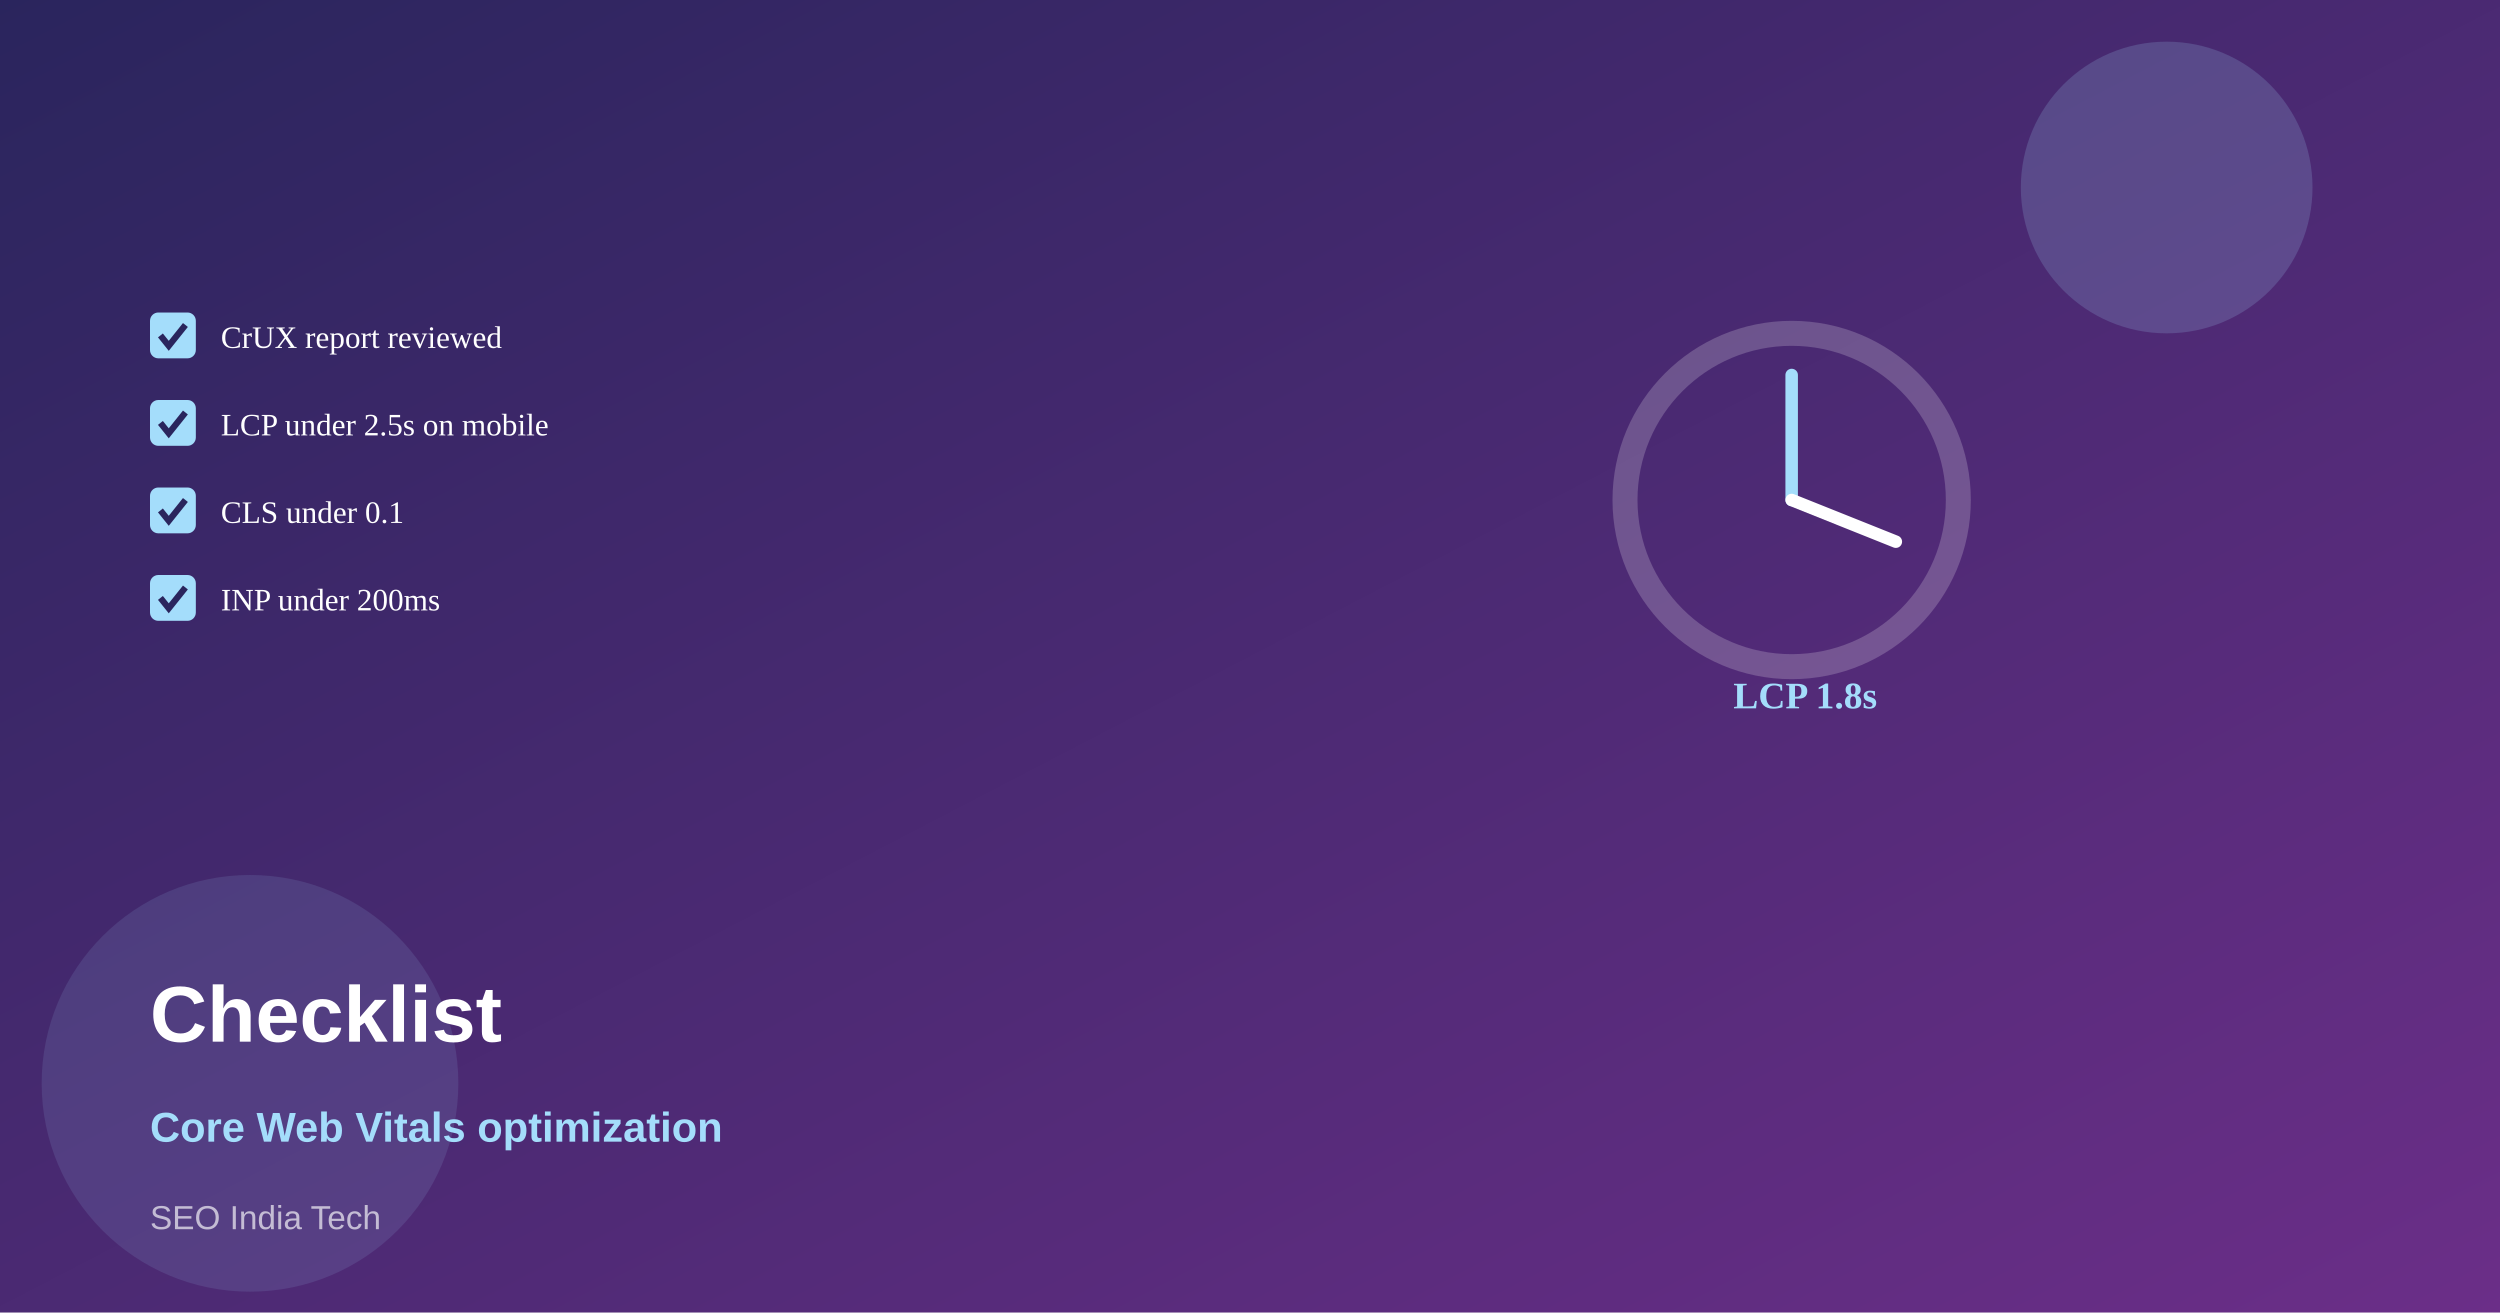
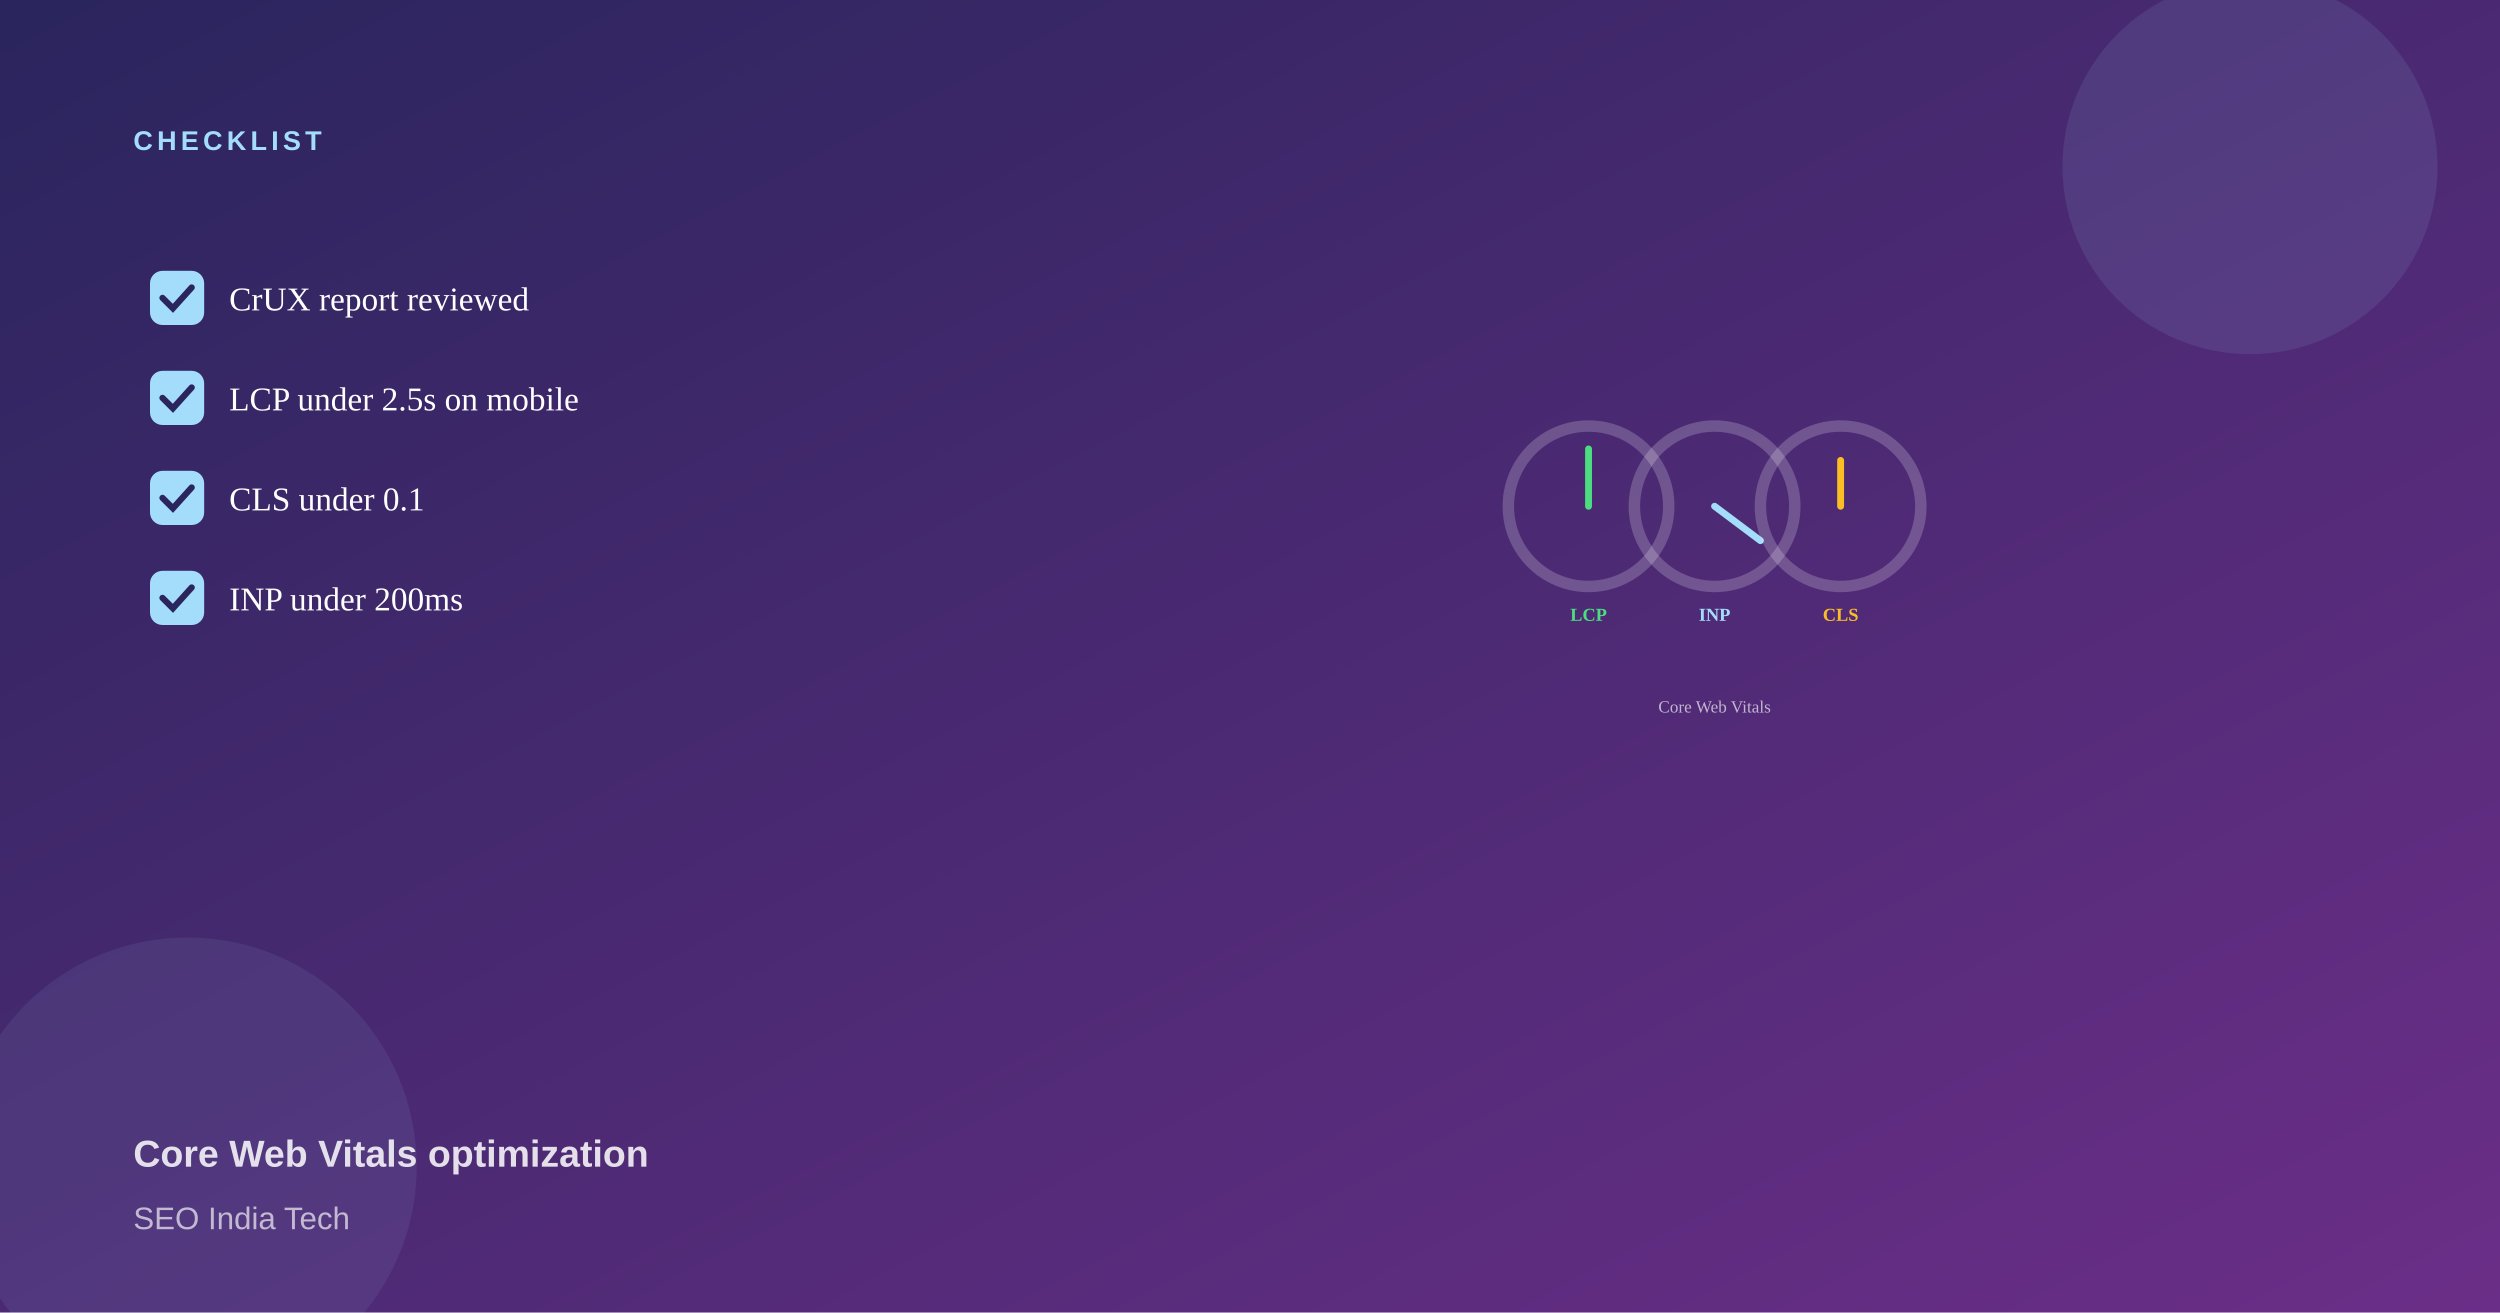
<svg xmlns="http://www.w3.org/2000/svg" width="1200" height="630" viewBox="0 0 1200 630" role="img" aria-label="Checklist">
  <defs>
    <linearGradient id="bg-checklist-core-web-vitals-optimization-guide" x1="0%" y1="0%" x2="100%" y2="100%">
      <stop offset="0%" stop-color="#2A255D" />
      <stop offset="100%" stop-color="#6B2E88" />
    </linearGradient>
-     <filter id="shadow-checklist-core-web-vitals-optimization-guide" x="-20%" y="-20%" width="140%" height="140%">
-       <feDropShadow dx="0" dy="8" stdDeviation="12" flood-color="#000" flood-opacity="0.25" />
+     <filter id="shadow-checklist-core-web-vitals-optimization-guide">
+       <feDropShadow dx="0" dy="6" stdDeviation="10" flood-color="#000" flood-opacity="0.22" />
    </filter>
  </defs>
  <rect width="1200" height="630" fill="url(#bg-checklist-core-web-vitals-optimization-guide)" />
-   <circle cx="1040" cy="90" r="70" fill="#A4DDFB" opacity="0.18" />
-   <circle cx="120" cy="520" r="100" fill="#A4DDFB" opacity="0.12" />
-   <g transform="translate(72,150)">
-     <rect width="22" height="22" rx="4" fill="#A4DDFB" />
-     <path d="M5 11 L9 16 L17 6" fill="none" stroke="#2A255D" stroke-width="3" />
-     <text x="34" y="17" fill="#ffffff" font-size="15">CrUX report reviewed</text>
+   <circle cx="1080" cy="80" r="90" fill="#A4DDFB" opacity="0.1" />
+   <circle cx="90" cy="560" r="110" fill="#A4DDFB" opacity="0.08" />
+   <g transform="translate(72,130)">
+     <rect width="26" height="26" rx="6" fill="#A4DDFB" />
+     <path d="M6 13 L11 18 L20 8" fill="none" stroke="#2A255D" stroke-width="3" stroke-linecap="round" />
+     <text x="38" y="19" fill="#ffffff" font-size="16">CrUX report reviewed</text>
  </g>
-   <g transform="translate(72,192)">
-     <rect width="22" height="22" rx="4" fill="#A4DDFB" />
-     <path d="M5 11 L9 16 L17 6" fill="none" stroke="#2A255D" stroke-width="3" />
-     <text x="34" y="17" fill="#ffffff" font-size="15">LCP under 2.5s on mobile</text>
+   <g transform="translate(72,178)">
+     <rect width="26" height="26" rx="6" fill="#A4DDFB" />
+     <path d="M6 13 L11 18 L20 8" fill="none" stroke="#2A255D" stroke-width="3" stroke-linecap="round" />
+     <text x="38" y="19" fill="#ffffff" font-size="16">LCP under 2.5s on mobile</text>
  </g>
-   <g transform="translate(72,234)">
-     <rect width="22" height="22" rx="4" fill="#A4DDFB" />
-     <path d="M5 11 L9 16 L17 6" fill="none" stroke="#2A255D" stroke-width="3" />
-     <text x="34" y="17" fill="#ffffff" font-size="15">CLS under 0.1</text>
+   <g transform="translate(72,226)">
+     <rect width="26" height="26" rx="6" fill="#A4DDFB" />
+     <path d="M6 13 L11 18 L20 8" fill="none" stroke="#2A255D" stroke-width="3" stroke-linecap="round" />
+     <text x="38" y="19" fill="#ffffff" font-size="16">CLS under 0.1</text>
  </g>
-   <g transform="translate(72,276)">
-     <rect width="22" height="22" rx="4" fill="#A4DDFB" />
-     <path d="M5 11 L9 16 L17 6" fill="none" stroke="#2A255D" stroke-width="3" />
-     <text x="34" y="17" fill="#ffffff" font-size="15">INP under 200ms</text>
+   <g transform="translate(72,274)">
+     <rect width="26" height="26" rx="6" fill="#A4DDFB" />
+     <path d="M6 13 L11 18 L20 8" fill="none" stroke="#2A255D" stroke-width="3" stroke-linecap="round" />
+     <text x="38" y="19" fill="#ffffff" font-size="16">INP under 200ms</text>
  </g>
-   <g transform="translate(760,130)">
-     <circle cx="100" cy="110" r="80" fill="none" stroke="rgba(255,255,255,0.2)" stroke-width="12" />
-     <path d="M100 110 L100 50" stroke="#A4DDFB" stroke-width="6" stroke-linecap="round" />
-     <path d="M100 110 L150 130" stroke="#ffffff" stroke-width="6" stroke-linecap="round" />
-     <text x="72" y="210" fill="#A4DDFB" font-size="18" font-weight="700">LCP 1.8s</text>
+   <g transform="translate(680,100) scale(0.55)">
+     <circle cx="150" cy="260" r="70" fill="none" stroke="rgba(255,255,255,0.2)" stroke-width="10" />
+     <path d="M150 260 L150 210" stroke="#4ADE80" stroke-width="6" stroke-linecap="round" />
+     <text x="150" y="360" text-anchor="middle" fill="#4ADE80" font-size="16" font-weight="700">LCP</text>
+     <circle cx="260" cy="260" r="70" fill="none" stroke="rgba(255,255,255,0.2)" stroke-width="10" />
+     <path d="M260 260 L300 290" stroke="#A4DDFB" stroke-width="6" stroke-linecap="round" />
+     <text x="260" y="360" text-anchor="middle" fill="#A4DDFB" font-size="16" font-weight="700">INP</text>
+     <circle cx="370" cy="260" r="70" fill="none" stroke="rgba(255,255,255,0.2)" stroke-width="10" />
+     <path d="M370 260 L370 220" stroke="#FBBF24" stroke-width="6" stroke-linecap="round" />
+     <text x="370" y="360" text-anchor="middle" fill="#FBBF24" font-size="16" font-weight="700">CLS</text>
+     <text x="260" y="440" text-anchor="middle" fill="rgba(255,255,255,0.65)" font-size="15">Core Web Vitals</text>
  </g>
-   <text x="72" y="500" fill="#ffffff" font-family="Arial,Helvetica,sans-serif" font-size="38" font-weight="700">Checklist</text>
-   <text x="72" y="548" fill="#A4DDFB" font-family="Arial,Helvetica,sans-serif" font-size="20" font-weight="600">Core Web Vitals optimization</text>
-   <text x="72" y="590" fill="rgba(255,255,255,0.65)" font-family="Arial,Helvetica,sans-serif" font-size="16">SEO India Tech</text>
+   <text x="64" y="590" fill="rgba(255,255,255,0.65)" font-family="Arial,Helvetica,sans-serif" font-size="15">SEO India Tech</text>
+   <text x="64" y="72" fill="#A4DDFB" font-family="Arial,sans-serif" font-size="13" font-weight="700" letter-spacing="2">CHECKLIST</text>
+   <text x="64" y="560" fill="#ffffff" font-family="Arial,sans-serif" font-size="18" font-weight="600" opacity="0.85">Core Web Vitals optimization</text>
</svg>
